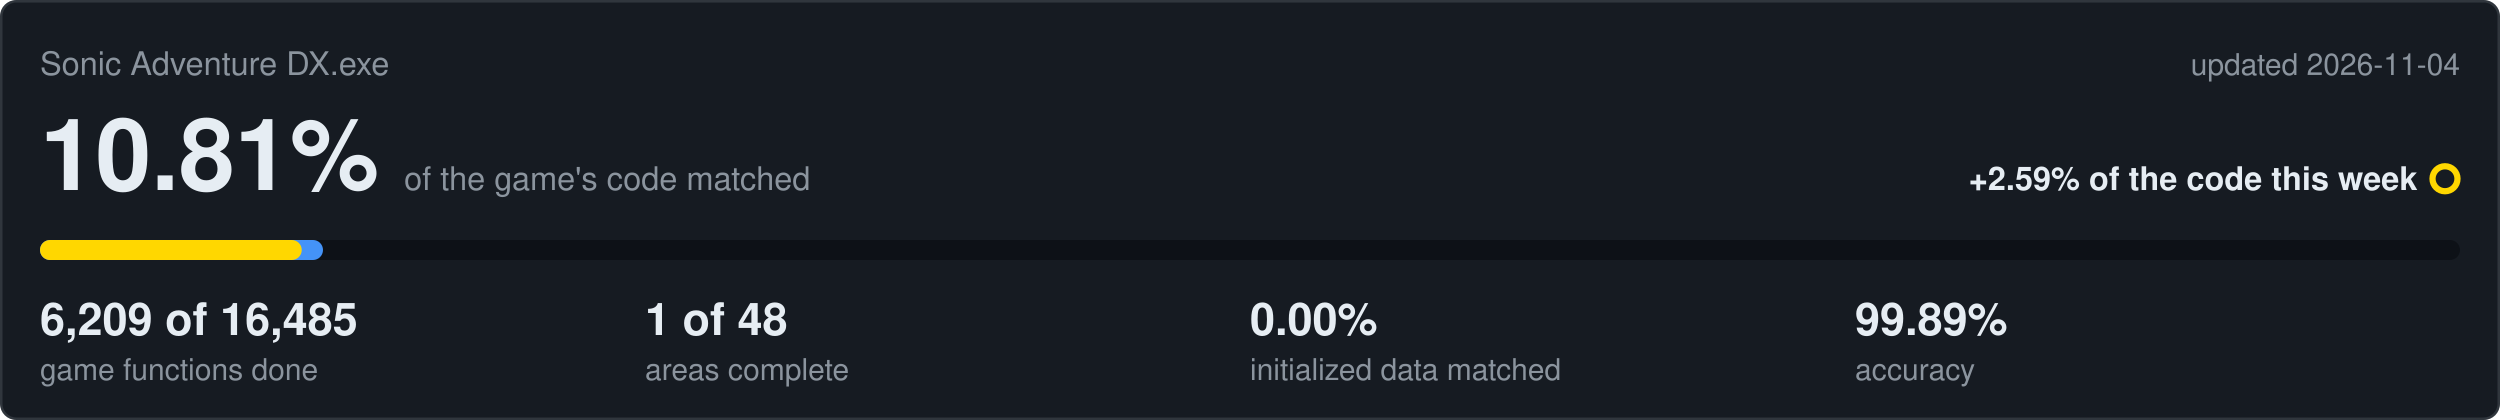
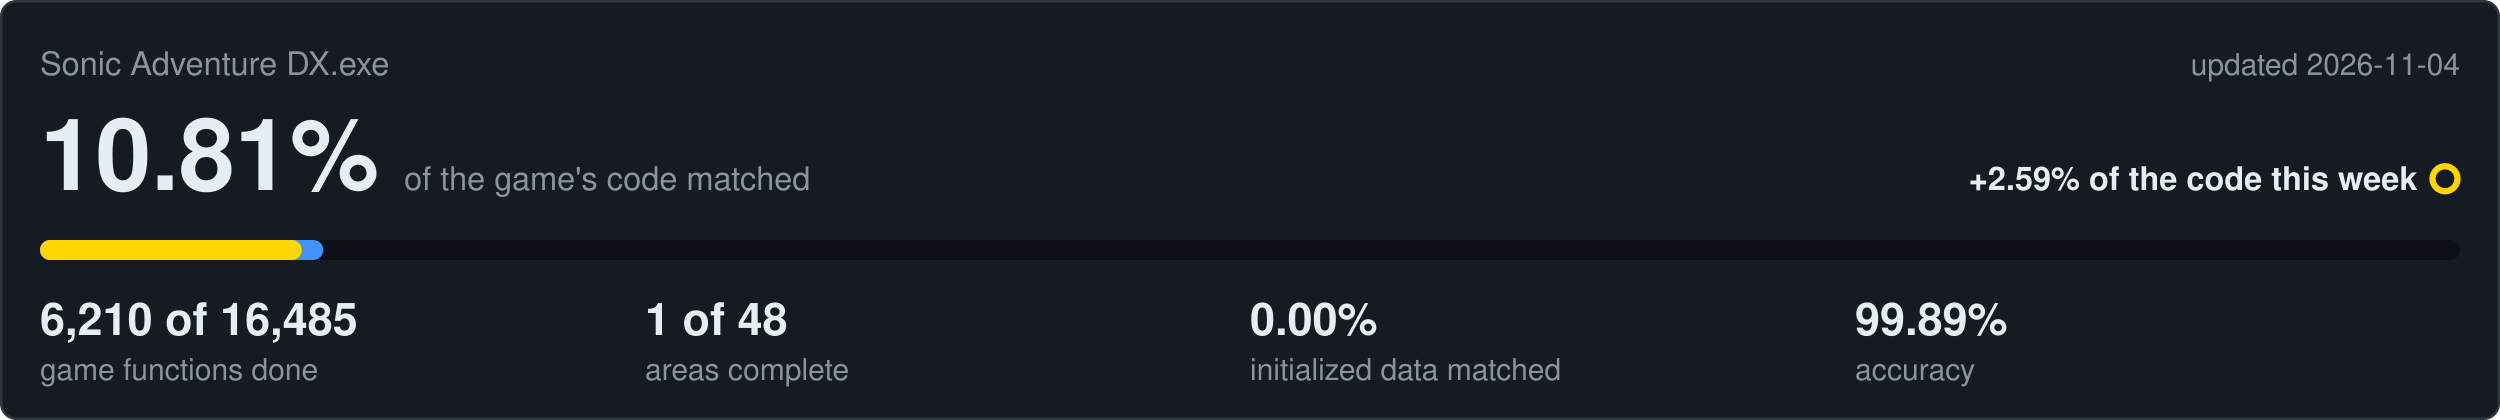
<svg xmlns="http://www.w3.org/2000/svg" viewBox="0 0 1000 168" width="1000" height="168">
  <rect x="0.5" y="0.5" width="999" height="167" rx="6" fill="#161b22" stroke="#30363d" />
  <text x="16" y="30" font-family="Segoe UI,Helvetica,Arial,sans-serif" font-size="13" fill="#8b949e">Sonic Adventure DX.exe</text>
  <text x="984" y="30" text-anchor="end" font-family="Segoe UI,Helvetica,Arial,sans-serif" font-size="12" fill="#8b949e">updated 2026-11-04</text>
  <text x="16" y="76" font-family="Segoe UI,Helvetica,Arial,sans-serif" font-size="40" font-weight="600" fill="#e6edf3">10.81%<tspan dx="10" font-size="13" font-weight="400" fill="#8b949e">of the game's code matched</tspan>
  </text>
  <text x="967" y="76" text-anchor="end" font-family="Segoe UI,Helvetica,Arial,sans-serif" font-size="13" font-weight="600" fill="#e6edf3">+2.59% of the code this week</text>
  <circle cx="978" cy="71.5" r="5" fill="none" stroke="#ffd700" stroke-width="2.5" />
  <rect x="16" y="96" width="968" height="8" rx="4" fill="#0d1117" />
-   <rect x="16" y="96" width="113.2" height="8" rx="4" fill="#4493f8" />
+   <rect x="16" y="96" width="113.3" height="8" rx="4" fill="#4493f8" />
  <rect x="16" y="96" width="104.7" height="8" rx="4" fill="#ffd700" />
-   <text x="16" y="134" font-family="Segoe UI,Helvetica,Arial,sans-serif" font-size="18" font-weight="600" fill="#e6edf3">6,209 of 16,485</text>
+   <text x="16" y="134" font-family="Segoe UI,Helvetica,Arial,sans-serif" font-size="18" font-weight="600" fill="#e6edf3">6,210 of 16,485</text>
  <text x="16" y="152" font-family="Segoe UI,Helvetica,Arial,sans-serif" font-size="12" fill="#8b949e">game functions done</text>
  <text x="258" y="134" font-family="Segoe UI,Helvetica,Arial,sans-serif" font-size="18" font-weight="600" fill="#e6edf3">1 of 48</text>
  <text x="258" y="152" font-family="Segoe UI,Helvetica,Arial,sans-serif" font-size="12" fill="#8b949e">areas complete</text>
  <text x="500" y="134" font-family="Segoe UI,Helvetica,Arial,sans-serif" font-size="18" font-weight="600" fill="#e6edf3">0.00%</text>
  <text x="500" y="152" font-family="Segoe UI,Helvetica,Arial,sans-serif" font-size="12" fill="#8b949e">initialized data matched</text>
  <text x="742" y="134" font-family="Segoe UI,Helvetica,Arial,sans-serif" font-size="18" font-weight="600" fill="#e6edf3">99.89%</text>
  <text x="742" y="152" font-family="Segoe UI,Helvetica,Arial,sans-serif" font-size="12" fill="#8b949e">accuracy</text>
</svg>
